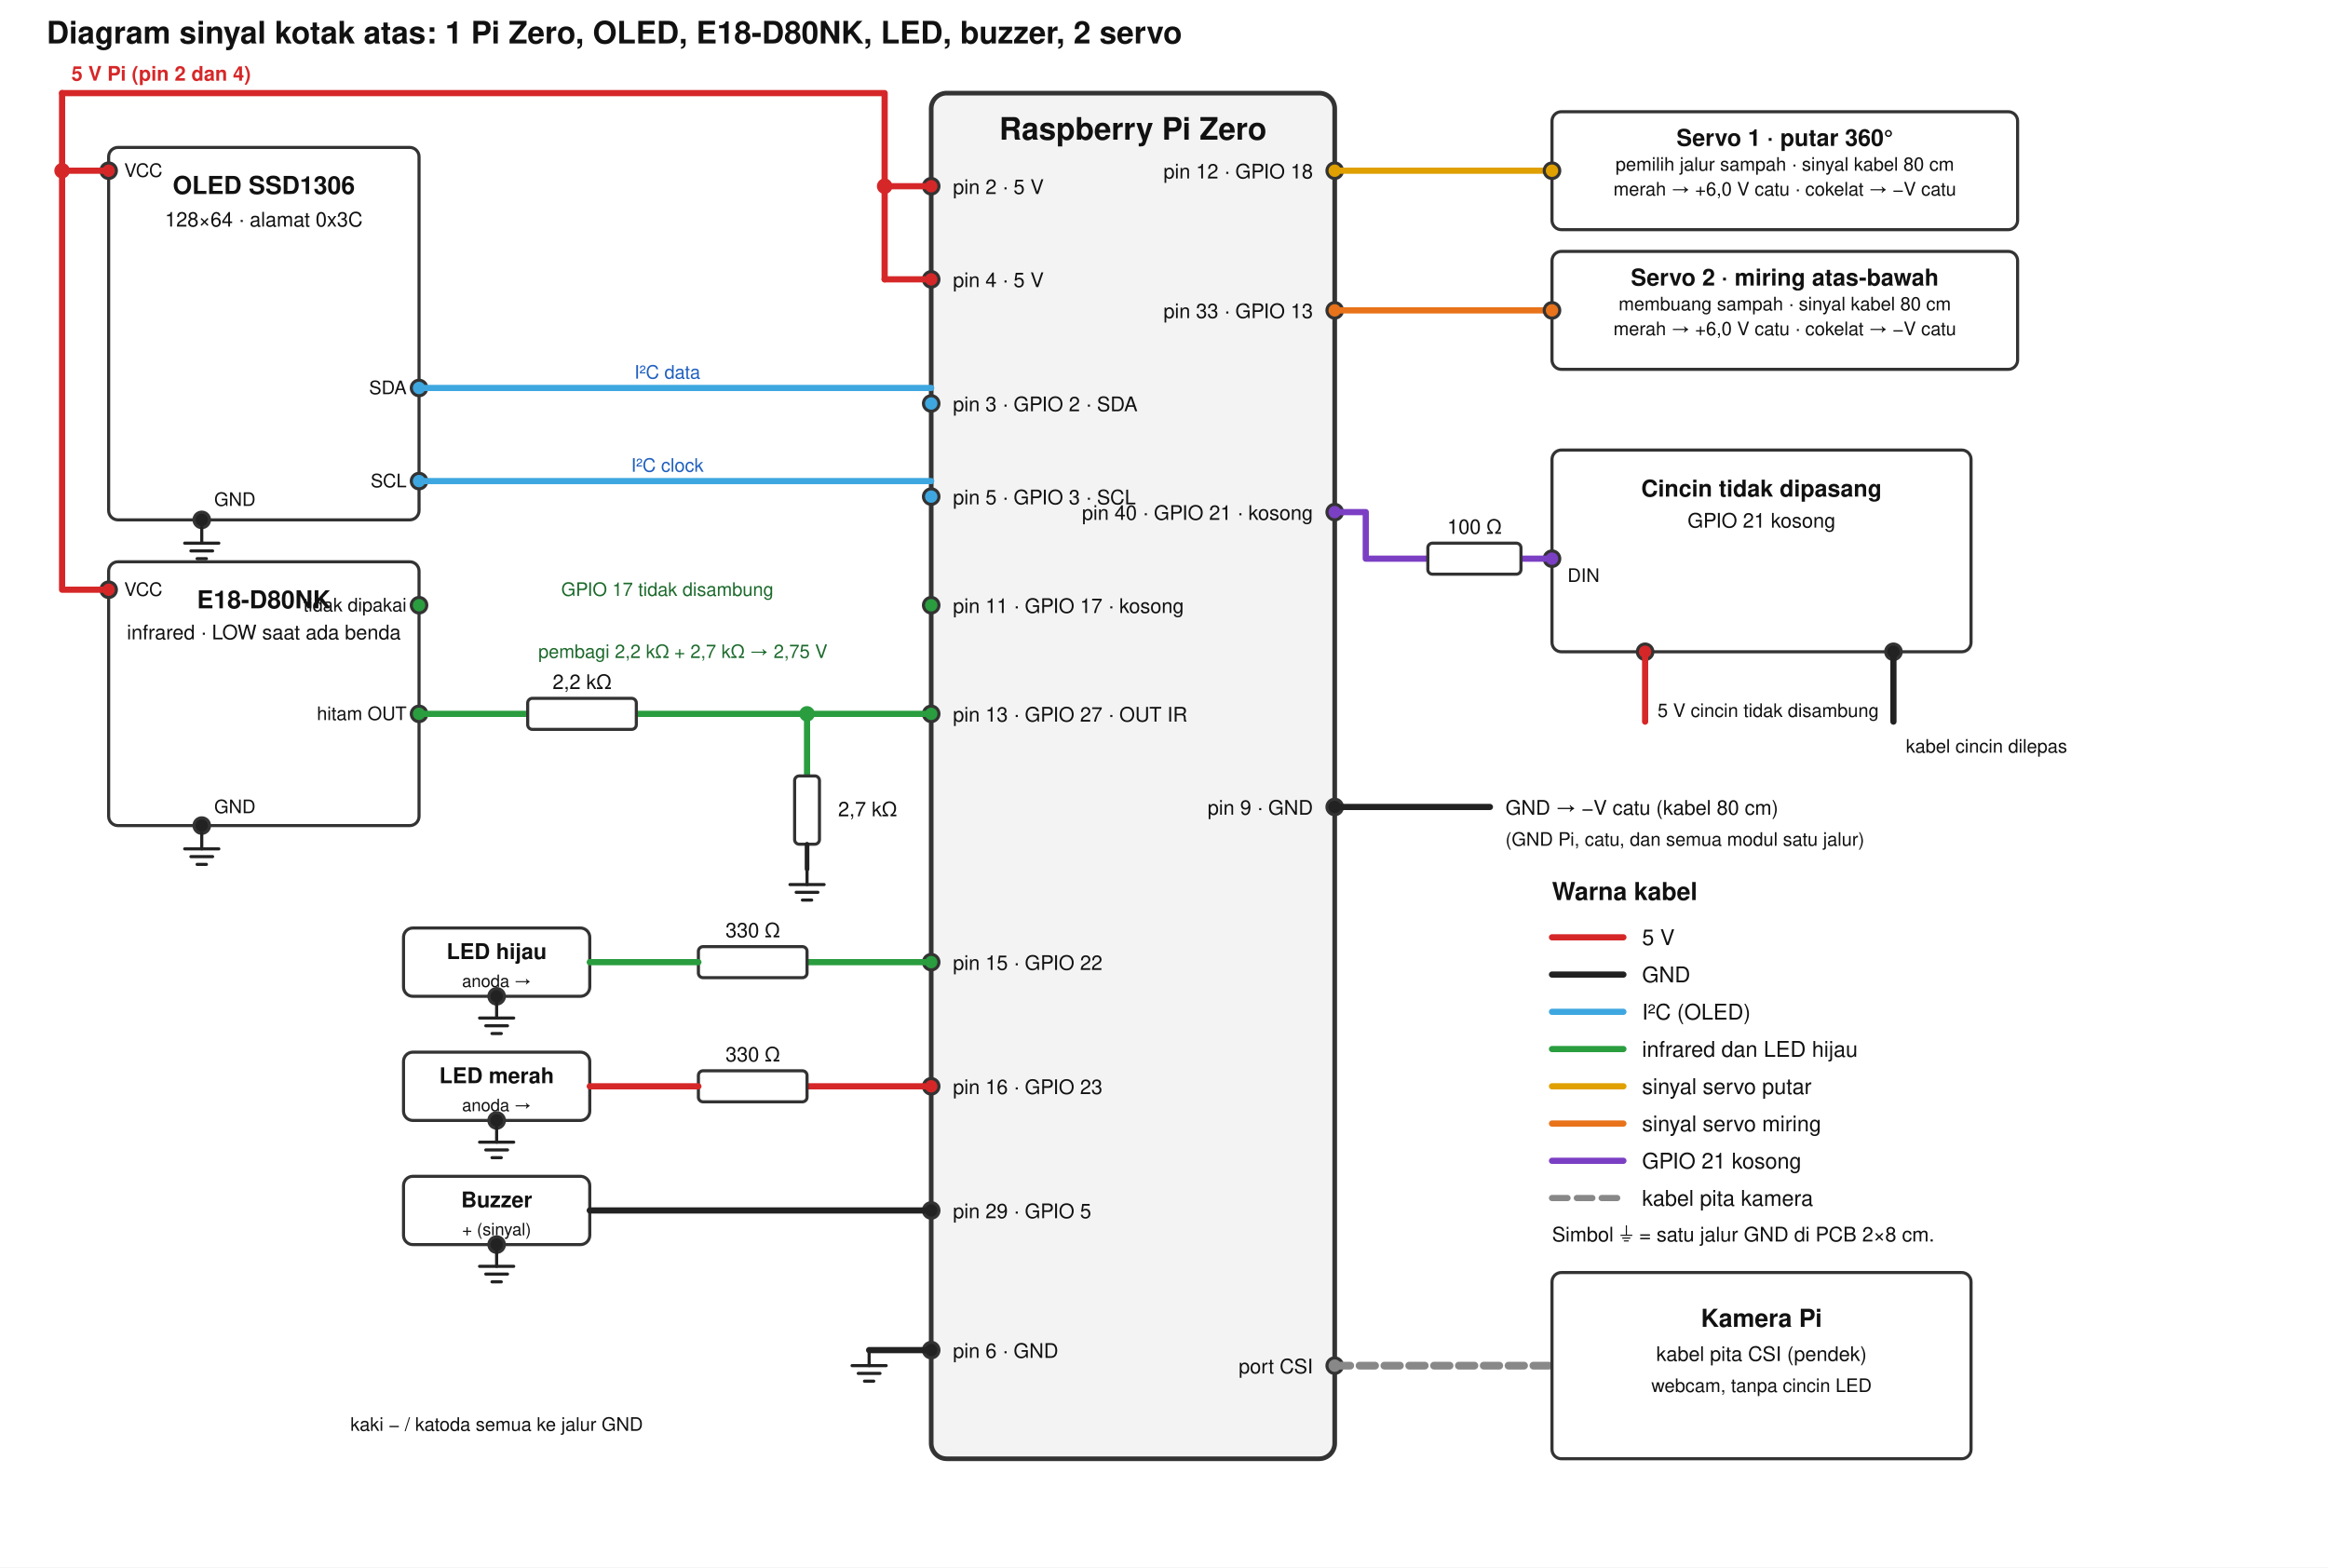
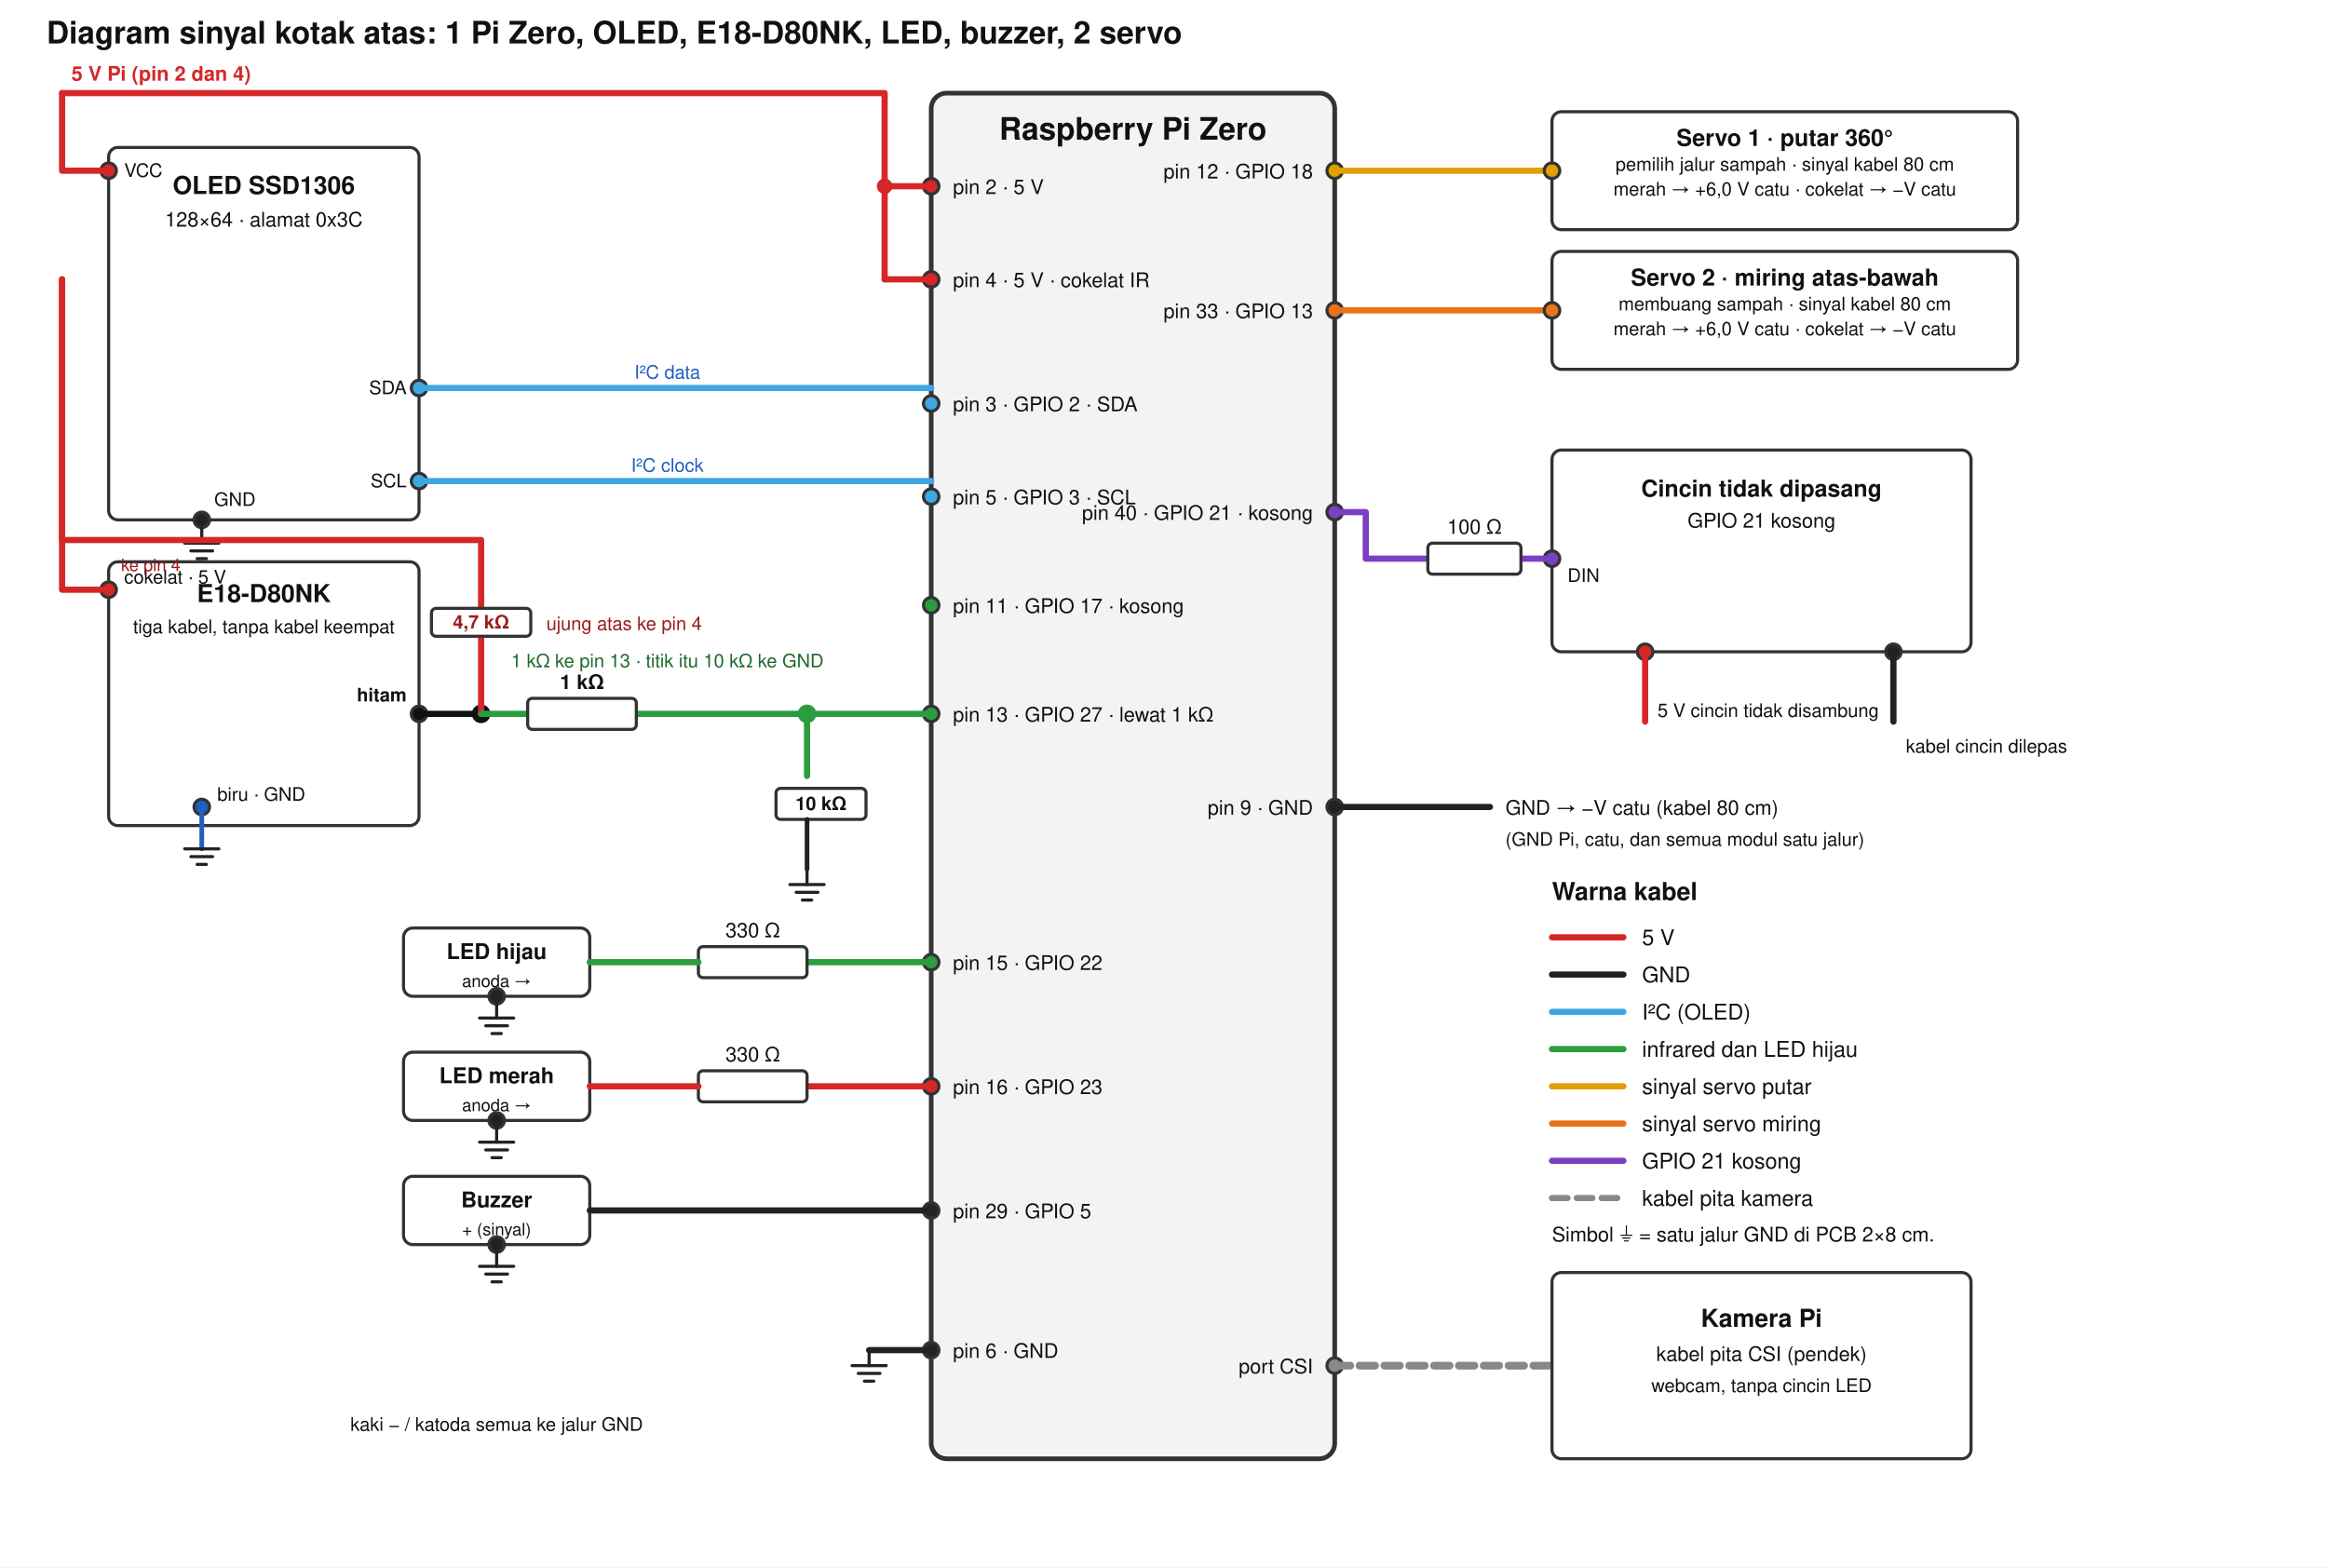
<svg xmlns="http://www.w3.org/2000/svg" width="1500" height="1010" viewBox="0 0 1500 1010">
  <rect width="1500" height="1010" fill="#ffffff" />
  <text x="30" y="28" font-size="20" text-anchor="start" fill="#111" font-weight="bold" font-family="Helvetica, Arial, sans-serif">Diagram sinyal kotak atas: 1 Pi Zero, OLED, E18-D80NK, LED, buzzer, 2 servo</text>
  <rect x="600" y="60" width="260" height="880" rx="10" fill="#f3f3f3" stroke="#333" stroke-width="3" />
  <text x="730.0" y="90" font-size="20" text-anchor="middle" fill="#111" font-weight="bold" font-family="Helvetica, Arial, sans-serif">Raspberry Pi Zero</text>
  <circle cx="600" cy="120" r="5" fill="#d62728" stroke="#333" stroke-width="2" />
  <text x="614" y="125" font-size="13" text-anchor="start" fill="#111" font-weight="normal" font-family="Helvetica, Arial, sans-serif">pin 2 · 5 V</text>
  <circle cx="600" cy="180" r="5" fill="#d62728" stroke="#333" stroke-width="2" />
-   <text x="614" y="185" font-size="13" text-anchor="start" fill="#111" font-weight="normal" font-family="Helvetica, Arial, sans-serif">pin 4 · 5 V</text>
+   <text x="614" y="185" font-size="13" text-anchor="start" fill="#111" font-weight="normal" font-family="Helvetica, Arial, sans-serif">pin 4 · 5 V · cokelat IR</text>
  <circle cx="600" cy="260" r="5" fill="#3fa7e0" stroke="#333" stroke-width="2" />
  <text x="614" y="265" font-size="13" text-anchor="start" fill="#111" font-weight="normal" font-family="Helvetica, Arial, sans-serif">pin 3 · GPIO 2 · SDA</text>
  <circle cx="600" cy="320" r="5" fill="#3fa7e0" stroke="#333" stroke-width="2" />
  <text x="614" y="325" font-size="13" text-anchor="start" fill="#111" font-weight="normal" font-family="Helvetica, Arial, sans-serif">pin 5 · GPIO 3 · SCL</text>
  <circle cx="600" cy="390" r="5" fill="#2a9d3f" stroke="#333" stroke-width="2" />
  <text x="614" y="395" font-size="13" text-anchor="start" fill="#111" font-weight="normal" font-family="Helvetica, Arial, sans-serif">pin 11 · GPIO 17 · kosong</text>
  <circle cx="600" cy="460" r="5" fill="#2a9d3f" stroke="#333" stroke-width="2" />
-   <text x="614" y="465" font-size="13" text-anchor="start" fill="#111" font-weight="normal" font-family="Helvetica, Arial, sans-serif">pin 13 · GPIO 27 · OUT IR</text>
+   <text x="614" y="465" font-size="13" text-anchor="start" fill="#111" font-weight="normal" font-family="Helvetica, Arial, sans-serif">pin 13 · GPIO 27 · lewat 1 kΩ</text>
  <circle cx="600" cy="620" r="5" fill="#2a9d3f" stroke="#333" stroke-width="2" />
  <text x="614" y="625" font-size="13" text-anchor="start" fill="#111" font-weight="normal" font-family="Helvetica, Arial, sans-serif">pin 15 · GPIO 22</text>
  <circle cx="600" cy="700" r="5" fill="#d62728" stroke="#333" stroke-width="2" />
  <text x="614" y="705" font-size="13" text-anchor="start" fill="#111" font-weight="normal" font-family="Helvetica, Arial, sans-serif">pin 16 · GPIO 23</text>
  <circle cx="600" cy="780" r="5" fill="#222222" stroke="#333" stroke-width="2" />
  <text x="614" y="785" font-size="13" text-anchor="start" fill="#111" font-weight="normal" font-family="Helvetica, Arial, sans-serif">pin 29 · GPIO 5</text>
  <circle cx="600" cy="870" r="5" fill="#222222" stroke="#333" stroke-width="2" />
  <text x="614" y="875" font-size="13" text-anchor="start" fill="#111" font-weight="normal" font-family="Helvetica, Arial, sans-serif">pin 6 · GND</text>
  <circle cx="860" cy="110" r="5" fill="#e0a000" stroke="#333" stroke-width="2" />
  <text x="846" y="115" font-size="13" text-anchor="end" fill="#111" font-weight="normal" font-family="Helvetica, Arial, sans-serif">pin 12 · GPIO 18</text>
  <circle cx="860" cy="200" r="5" fill="#e8731a" stroke="#333" stroke-width="2" />
  <text x="846" y="205" font-size="13" text-anchor="end" fill="#111" font-weight="normal" font-family="Helvetica, Arial, sans-serif">pin 33 · GPIO 13</text>
  <circle cx="860" cy="330" r="5" fill="#7b3fc4" stroke="#333" stroke-width="2" />
  <text x="846" y="335" font-size="13" text-anchor="end" fill="#111" font-weight="normal" font-family="Helvetica, Arial, sans-serif">pin 40 · GPIO 21 · kosong</text>
  <circle cx="860" cy="520" r="5" fill="#222222" stroke="#333" stroke-width="2" />
  <text x="846" y="525" font-size="13" text-anchor="end" fill="#111" font-weight="normal" font-family="Helvetica, Arial, sans-serif">pin 9 · GND</text>
  <circle cx="860" cy="880" r="5" fill="#888888" stroke="#333" stroke-width="2" />
  <text x="846" y="885" font-size="13" text-anchor="end" fill="#111" font-weight="normal" font-family="Helvetica, Arial, sans-serif">port CSI</text>
  <polyline points="40,60 570,60 570,180" fill="none" stroke="#d62728" stroke-width="4" stroke-linejoin="round" stroke-linecap="round" />
  <polyline points="570,120 600,120" fill="none" stroke="#d62728" stroke-width="4" stroke-linejoin="round" stroke-linecap="round" />
  <polyline points="570,180 600,180" fill="none" stroke="#d62728" stroke-width="4" stroke-linejoin="round" stroke-linecap="round" />
  <circle cx="570" cy="120" r="5" fill="#d62728" />
  <text x="46" y="52" font-size="13" text-anchor="start" fill="#d62728" font-weight="bold" font-family="Helvetica, Arial, sans-serif">5 V Pi (pin 2 dan 4)</text>
  <rect x="70" y="95" width="200" height="240" rx="6" fill="#ffffff" stroke="#333333" stroke-width="2" />
  <text x="170" y="125" font-size="16" text-anchor="middle" fill="#111" font-weight="bold" font-family="Helvetica, Arial, sans-serif">OLED SSD1306</text>
  <text x="170" y="146" font-size="13" text-anchor="middle" fill="#111" font-weight="normal" font-family="Helvetica, Arial, sans-serif">128×64 · alamat 0x3C</text>
  <circle cx="70" cy="110" r="5" fill="#d62728" stroke="#333" stroke-width="2" />
  <text x="80" y="114" font-size="12" text-anchor="start" fill="#111" font-weight="normal" font-family="Helvetica, Arial, sans-serif">VCC</text>
  <circle cx="270" cy="250" r="5" fill="#3fa7e0" stroke="#333" stroke-width="2" />
  <text x="262" y="254" font-size="12" text-anchor="end" fill="#111" font-weight="normal" font-family="Helvetica, Arial, sans-serif">SDA</text>
  <circle cx="270" cy="310" r="5" fill="#3fa7e0" stroke="#333" stroke-width="2" />
  <text x="262" y="314" font-size="12" text-anchor="end" fill="#111" font-weight="normal" font-family="Helvetica, Arial, sans-serif">SCL</text>
  <circle cx="130" cy="335" r="5" fill="#222222" stroke="#333" stroke-width="2" />
  <text x="138" y="326" font-size="12" text-anchor="start" fill="#111" font-weight="normal" font-family="Helvetica, Arial, sans-serif">GND</text>
  <polyline points="40,60 40,110 70,110" fill="none" stroke="#d62728" stroke-width="4" stroke-linejoin="round" stroke-linecap="round" />
  <polyline points="270,250 600,250" fill="none" stroke="#3fa7e0" stroke-width="4" stroke-linejoin="round" stroke-linecap="round" />
  <polyline points="270,310 600,310" fill="none" stroke="#3fa7e0" stroke-width="4" stroke-linejoin="round" stroke-linecap="round" />
  <text x="430" y="244" font-size="12" text-anchor="middle" fill="#1f5fbf" font-weight="normal" font-family="Helvetica, Arial, sans-serif" stroke="#ffffff" stroke-width="5" paint-order="stroke">I²C data</text>
  <text x="430" y="304" font-size="12" text-anchor="middle" fill="#1f5fbf" font-weight="normal" font-family="Helvetica, Arial, sans-serif" stroke="#ffffff" stroke-width="5" paint-order="stroke">I²C clock</text>
  <polyline points="130,340 130,350" fill="none" stroke="#222222" stroke-width="2" stroke-linejoin="round" stroke-linecap="round" />
  <polyline points="119,350 141,350" fill="none" stroke="#222222" stroke-width="2" stroke-linejoin="round" stroke-linecap="round" />
  <polyline points="123,355 137,355" fill="none" stroke="#222222" stroke-width="2" stroke-linejoin="round" stroke-linecap="round" />
  <polyline points="127,360 133,360" fill="none" stroke="#222222" stroke-width="2" stroke-linejoin="round" stroke-linecap="round" />
  <rect x="70" y="362" width="200" height="170" rx="6" fill="#ffffff" stroke="#333333" stroke-width="2" />
-   <text x="170" y="392" font-size="16" text-anchor="middle" fill="#111" font-weight="bold" font-family="Helvetica, Arial, sans-serif">E18-D80NK</text>
-   <text x="170" y="412" font-size="13" text-anchor="middle" fill="#111" font-weight="normal" font-family="Helvetica, Arial, sans-serif">infrared · LOW saat ada benda</text>
+   <text x="170" y="388" font-size="16" text-anchor="middle" fill="#111" font-weight="bold" font-family="Helvetica, Arial, sans-serif">E18-D80NK</text>
+   <text x="170" y="408" font-size="12" text-anchor="middle" fill="#111" font-weight="normal" font-family="Helvetica, Arial, sans-serif">tiga kabel, tanpa kabel keempat</text>
  <circle cx="70" cy="380" r="5" fill="#d62728" stroke="#333" stroke-width="2" />
-   <text x="80" y="384" font-size="12" text-anchor="start" fill="#111" font-weight="normal" font-family="Helvetica, Arial, sans-serif">VCC</text>
-   <circle cx="270" cy="390" r="5" fill="#2a9d3f" stroke="#333" stroke-width="2" />
-   <text x="262" y="394" font-size="12" text-anchor="end" fill="#111" font-weight="normal" font-family="Helvetica, Arial, sans-serif">tidak dipakai</text>
-   <circle cx="270" cy="460" r="5" fill="#2a9d3f" stroke="#333" stroke-width="2" />
-   <text x="262" y="464" font-size="12" text-anchor="end" fill="#111" font-weight="normal" font-family="Helvetica, Arial, sans-serif">hitam OUT</text>
-   <circle cx="130" cy="532" r="5" fill="#222222" stroke="#333" stroke-width="2" />
-   <text x="138" y="524" font-size="12" text-anchor="start" fill="#111" font-weight="normal" font-family="Helvetica, Arial, sans-serif">GND</text>
-   <polyline points="40,110 40,380 70,380" fill="none" stroke="#d62728" stroke-width="4" stroke-linejoin="round" stroke-linecap="round" />
-   <circle cx="40" cy="110" r="5" fill="#d62728" />
-   <text x="430" y="384" font-size="12" text-anchor="middle" fill="#1c6a2c" font-weight="normal" font-family="Helvetica, Arial, sans-serif" stroke="#ffffff" stroke-width="5" paint-order="stroke">GPIO 17 tidak disambung</text>
-   <polyline points="130,537 130,547" fill="none" stroke="#222222" stroke-width="2" stroke-linejoin="round" stroke-linecap="round" />
+   <text x="80" y="376" font-size="12" text-anchor="start" fill="#111" font-weight="normal" font-family="Helvetica, Arial, sans-serif">cokelat · 5 V</text>
+   <circle cx="270" cy="460" r="5" fill="#111" stroke="#333" stroke-width="2" />
+   <text x="262" y="452" font-size="12" text-anchor="end" fill="#111" font-weight="bold" font-family="Helvetica, Arial, sans-serif">hitam</text>
+   <circle cx="130" cy="520" r="5" fill="#1f5fbf" stroke="#333" stroke-width="2" />
+   <text x="140" y="516" font-size="12" text-anchor="start" fill="#111" font-weight="normal" font-family="Helvetica, Arial, sans-serif">biru · GND</text>
+   <polyline points="40,180 40,380 70,380" fill="none" stroke="#d62728" stroke-width="4" stroke-linejoin="round" stroke-linecap="round" />
+   <text x="78" y="368" font-size="11" text-anchor="start" fill="#9b1c1c" font-weight="normal" font-family="Helvetica, Arial, sans-serif">ke pin 4</text>
+   <polyline points="130,520 130,547" fill="none" stroke="#1f5fbf" stroke-width="3" stroke-linejoin="round" stroke-linecap="round" />
  <polyline points="119,547 141,547" fill="none" stroke="#222222" stroke-width="2" stroke-linejoin="round" stroke-linecap="round" />
  <polyline points="123,552 137,552" fill="none" stroke="#222222" stroke-width="2" stroke-linejoin="round" stroke-linecap="round" />
  <polyline points="127,557 133,557" fill="none" stroke="#222222" stroke-width="2" stroke-linejoin="round" stroke-linecap="round" />
-   <polyline points="270,460 600,460" fill="none" stroke="#2a9d3f" stroke-width="4" stroke-linejoin="round" stroke-linecap="round" />
+   <circle cx="310" cy="460" r="6" fill="#111" />
+   <polyline points="270,460 310,460" fill="none" stroke="#111" stroke-width="4" stroke-linejoin="round" stroke-linecap="round" />
+   <polyline points="310,460 310,348 40,348 40,180" fill="none" stroke="#d62728" stroke-width="4" stroke-linejoin="round" stroke-linecap="round" />
+   <rect x="278" y="392" width="64" height="18" rx="3" fill="#fff" stroke="#333" stroke-width="2" />
+   <text x="310" y="405" font-size="12" text-anchor="middle" fill="#9b1c1c" font-weight="bold" font-family="Helvetica, Arial, sans-serif">4,7 kΩ</text>
+   <text x="352" y="406" font-size="12" text-anchor="start" fill="#9b1c1c" font-family="Helvetica, Arial, sans-serif">ujung atas ke pin 4</text>
+   <polyline points="310,460 600,460" fill="none" stroke="#2a9d3f" stroke-width="4" stroke-linejoin="round" stroke-linecap="round" />
  <rect x="340" y="450" width="70" height="20" rx="3" fill="#fff" stroke="#333" stroke-width="2" />
-   <text x="375" y="444" font-size="13" text-anchor="middle" fill="#111" font-weight="normal" font-family="Helvetica, Arial, sans-serif" stroke="#ffffff" stroke-width="5" paint-order="stroke">2,2 kΩ</text>
-   <circle cx="520" cy="460" r="5" fill="#2a9d3f" />
+   <text x="375" y="444" font-size="13" text-anchor="middle" fill="#111" font-weight="bold" font-family="Helvetica, Arial, sans-serif">1 kΩ</text>
+   <circle cx="520" cy="460" r="6" fill="#2a9d3f" />
  <polyline points="520,460 520,500" fill="none" stroke="#2a9d3f" stroke-width="4" stroke-linejoin="round" stroke-linecap="round" />
-   <rect x="512" y="500" width="16" height="44" rx="3" fill="#ffffff" stroke="#333" stroke-width="2" />
-   <text x="540" y="526" font-size="13" text-anchor="start" fill="#111" font-weight="normal" font-family="Helvetica, Arial, sans-serif" stroke="#ffffff" stroke-width="5" paint-order="stroke">2,7 kΩ</text>
-   <polyline points="520,544 520,560" fill="none" stroke="#222222" stroke-width="3" stroke-linejoin="round" stroke-linecap="round" />
+   <rect x="500" y="508" width="58" height="20" rx="3" fill="#ffffff" stroke="#333" stroke-width="2" />
+   <text x="529" y="522" font-size="12" text-anchor="middle" fill="#111" font-weight="bold" font-family="Helvetica, Arial, sans-serif">10 kΩ</text>
+   <polyline points="520,528 520,560" fill="none" stroke="#222222" stroke-width="3" stroke-linejoin="round" stroke-linecap="round" />
  <polyline points="520,560 520,570" fill="none" stroke="#222222" stroke-width="2" stroke-linejoin="round" stroke-linecap="round" />
  <polyline points="509,570 531,570" fill="none" stroke="#222222" stroke-width="2" stroke-linejoin="round" stroke-linecap="round" />
  <polyline points="513,575 527,575" fill="none" stroke="#222222" stroke-width="2" stroke-linejoin="round" stroke-linecap="round" />
  <polyline points="517,580 523,580" fill="none" stroke="#222222" stroke-width="2" stroke-linejoin="round" stroke-linecap="round" />
-   <text x="440" y="424" font-size="12" text-anchor="middle" fill="#1c6a2c" font-weight="normal" font-family="Helvetica, Arial, sans-serif" stroke="#ffffff" stroke-width="5" paint-order="stroke">pembagi 2,2 kΩ + 2,7 kΩ → 2,75 V</text>
+   <text x="430" y="430" font-size="12" text-anchor="middle" fill="#1c6a2c" font-weight="normal" font-family="Helvetica, Arial, sans-serif" stroke="#ffffff" stroke-width="4" paint-order="stroke">1 kΩ ke pin 13 · titik itu 10 kΩ ke GND</text>
  <rect x="260" y="598" width="120" height="44" rx="6" fill="#ffffff" stroke="#333333" stroke-width="2" />
  <text x="320" y="618" font-size="14" text-anchor="middle" fill="#111" font-weight="bold" font-family="Helvetica, Arial, sans-serif">LED hijau</text>
  <text x="320" y="636" font-size="11" text-anchor="middle" fill="#111" font-weight="normal" font-family="Helvetica, Arial, sans-serif">anoda →</text>
  <polyline points="600,620 520,620" fill="none" stroke="#2a9d3f" stroke-width="4" stroke-linejoin="round" stroke-linecap="round" />
  <rect x="450" y="610" width="70" height="20" rx="3" fill="#fff" stroke="#333" stroke-width="2" />
  <text x="485.0" y="604" font-size="13" text-anchor="middle" fill="#111" font-weight="normal" font-family="Helvetica, Arial, sans-serif" stroke="#ffffff" stroke-width="5" paint-order="stroke">330 Ω</text>
  <polyline points="450,620 380,620" fill="none" stroke="#2a9d3f" stroke-width="4" stroke-linejoin="round" stroke-linecap="round" />
  <circle cx="320" cy="642" r="5" fill="#222222" stroke="#333" stroke-width="2" />
  <polyline points="320,646 320,656" fill="none" stroke="#222222" stroke-width="2" stroke-linejoin="round" stroke-linecap="round" />
  <polyline points="309,656 331,656" fill="none" stroke="#222222" stroke-width="2" stroke-linejoin="round" stroke-linecap="round" />
  <polyline points="313,661 327,661" fill="none" stroke="#222222" stroke-width="2" stroke-linejoin="round" stroke-linecap="round" />
  <polyline points="317,666 323,666" fill="none" stroke="#222222" stroke-width="2" stroke-linejoin="round" stroke-linecap="round" />
  <rect x="260" y="678" width="120" height="44" rx="6" fill="#ffffff" stroke="#333333" stroke-width="2" />
  <text x="320" y="698" font-size="14" text-anchor="middle" fill="#111" font-weight="bold" font-family="Helvetica, Arial, sans-serif">LED merah</text>
  <text x="320" y="716" font-size="11" text-anchor="middle" fill="#111" font-weight="normal" font-family="Helvetica, Arial, sans-serif">anoda →</text>
  <polyline points="600,700 520,700" fill="none" stroke="#d62728" stroke-width="4" stroke-linejoin="round" stroke-linecap="round" />
  <rect x="450" y="690" width="70" height="20" rx="3" fill="#fff" stroke="#333" stroke-width="2" />
  <text x="485.0" y="684" font-size="13" text-anchor="middle" fill="#111" font-weight="normal" font-family="Helvetica, Arial, sans-serif" stroke="#ffffff" stroke-width="5" paint-order="stroke">330 Ω</text>
  <polyline points="450,700 380,700" fill="none" stroke="#d62728" stroke-width="4" stroke-linejoin="round" stroke-linecap="round" />
  <circle cx="320" cy="722" r="5" fill="#222222" stroke="#333" stroke-width="2" />
  <polyline points="320,726 320,736" fill="none" stroke="#222222" stroke-width="2" stroke-linejoin="round" stroke-linecap="round" />
  <polyline points="309,736 331,736" fill="none" stroke="#222222" stroke-width="2" stroke-linejoin="round" stroke-linecap="round" />
  <polyline points="313,741 327,741" fill="none" stroke="#222222" stroke-width="2" stroke-linejoin="round" stroke-linecap="round" />
  <polyline points="317,746 323,746" fill="none" stroke="#222222" stroke-width="2" stroke-linejoin="round" stroke-linecap="round" />
  <rect x="260" y="758" width="120" height="44" rx="6" fill="#ffffff" stroke="#333333" stroke-width="2" />
  <text x="320" y="778" font-size="14" text-anchor="middle" fill="#111" font-weight="bold" font-family="Helvetica, Arial, sans-serif">Buzzer</text>
  <text x="320" y="796" font-size="11" text-anchor="middle" fill="#111" font-weight="normal" font-family="Helvetica, Arial, sans-serif">+ (sinyal)</text>
  <polyline points="600,780 380,780" fill="none" stroke="#222222" stroke-width="4" stroke-linejoin="round" stroke-linecap="round" />
  <circle cx="320" cy="802" r="5" fill="#222222" stroke="#333" stroke-width="2" />
  <polyline points="320,806 320,816" fill="none" stroke="#222222" stroke-width="2" stroke-linejoin="round" stroke-linecap="round" />
  <polyline points="309,816 331,816" fill="none" stroke="#222222" stroke-width="2" stroke-linejoin="round" stroke-linecap="round" />
  <polyline points="313,821 327,821" fill="none" stroke="#222222" stroke-width="2" stroke-linejoin="round" stroke-linecap="round" />
  <polyline points="317,826 323,826" fill="none" stroke="#222222" stroke-width="2" stroke-linejoin="round" stroke-linecap="round" />
  <text x="320" y="922" font-size="12" text-anchor="middle" fill="#111" font-weight="normal" font-family="Helvetica, Arial, sans-serif">kaki − / katoda semua ke jalur GND</text>
  <polyline points="600,870 560,870" fill="none" stroke="#222222" stroke-width="4" stroke-linejoin="round" stroke-linecap="round" />
  <polyline points="560,870 560,880" fill="none" stroke="#222222" stroke-width="2" stroke-linejoin="round" stroke-linecap="round" />
  <polyline points="549,880 571,880" fill="none" stroke="#222222" stroke-width="2" stroke-linejoin="round" stroke-linecap="round" />
  <polyline points="553,885 567,885" fill="none" stroke="#222222" stroke-width="2" stroke-linejoin="round" stroke-linecap="round" />
  <polyline points="557,890 563,890" fill="none" stroke="#222222" stroke-width="2" stroke-linejoin="round" stroke-linecap="round" />
  <polyline points="860,110 1000,110" fill="none" stroke="#e0a000" stroke-width="4" stroke-linejoin="round" stroke-linecap="round" />
  <rect x="1000" y="72" width="300" height="76" rx="6" fill="#ffffff" stroke="#333333" stroke-width="2" />
  <text x="1150" y="94" font-size="15" text-anchor="middle" fill="#111" font-weight="bold" font-family="Helvetica, Arial, sans-serif">Servo 1 · putar 360°</text>
  <text x="1150" y="110" font-size="12" text-anchor="middle" fill="#111" font-weight="normal" font-family="Helvetica, Arial, sans-serif">pemilih jalur sampah · sinyal kabel 80 cm</text>
  <text x="1150" y="126" font-size="12" text-anchor="middle" fill="#111" font-weight="normal" font-family="Helvetica, Arial, sans-serif">merah → +6,0 V catu · cokelat → −V catu</text>
  <circle cx="1000" cy="110" r="5" fill="#e0a000" stroke="#333" stroke-width="2" />
  <polyline points="860,200 1000,200" fill="none" stroke="#e8731a" stroke-width="4" stroke-linejoin="round" stroke-linecap="round" />
  <rect x="1000" y="162" width="300" height="76" rx="6" fill="#ffffff" stroke="#333333" stroke-width="2" />
  <text x="1150" y="184" font-size="15" text-anchor="middle" fill="#111" font-weight="bold" font-family="Helvetica, Arial, sans-serif">Servo 2 · miring atas-bawah</text>
  <text x="1150" y="200" font-size="12" text-anchor="middle" fill="#111" font-weight="normal" font-family="Helvetica, Arial, sans-serif">membuang sampah · sinyal kabel 80 cm</text>
  <text x="1150" y="216" font-size="12" text-anchor="middle" fill="#111" font-weight="normal" font-family="Helvetica, Arial, sans-serif">merah → +6,0 V catu · cokelat → −V catu</text>
  <circle cx="1000" cy="200" r="5" fill="#e8731a" stroke="#333" stroke-width="2" />
  <rect x="1000" y="290" width="270" height="130" rx="6" fill="#ffffff" stroke="#333333" stroke-width="2" />
  <text x="1135" y="320" font-size="15" text-anchor="middle" fill="#111" font-weight="bold" font-family="Helvetica, Arial, sans-serif">Cincin tidak dipasang</text>
  <text x="1135" y="340" font-size="13" text-anchor="middle" fill="#111" font-weight="normal" font-family="Helvetica, Arial, sans-serif">GPIO 21 kosong</text>
  <text x="1010" y="375" font-size="12" text-anchor="start" fill="#111" font-weight="normal" font-family="Helvetica, Arial, sans-serif">DIN</text>
  <circle cx="1000" cy="360" r="5" fill="#7b3fc4" stroke="#333" stroke-width="2" />
  <polyline points="860,330 880,330 880,360 1000,360" fill="none" stroke="#7b3fc4" stroke-width="4" stroke-linejoin="round" stroke-linecap="round" />
  <rect x="920" y="350" width="60" height="20" rx="3" fill="#fff" stroke="#333" stroke-width="2" />
  <text x="950.0" y="344" font-size="13" text-anchor="middle" fill="#111" font-weight="normal" font-family="Helvetica, Arial, sans-serif" stroke="#ffffff" stroke-width="5" paint-order="stroke">100 Ω</text>
  <circle cx="1060" cy="420" r="5" fill="#d62728" stroke="#333" stroke-width="2" />
  <circle cx="1220" cy="420" r="5" fill="#222222" stroke="#333" stroke-width="2" />
  <polyline points="1060,420 1060,465" fill="none" stroke="#d62728" stroke-width="4" stroke-linejoin="round" stroke-linecap="round" />
  <polyline points="1220,420 1220,465" fill="none" stroke="#222222" stroke-width="4" stroke-linejoin="round" stroke-linecap="round" />
  <text x="1068" y="462" font-size="12" text-anchor="start" fill="#111" font-weight="normal" font-family="Helvetica, Arial, sans-serif" stroke="#ffffff" stroke-width="5" paint-order="stroke">5 V cincin tidak disambung</text>
  <text x="1228" y="485" font-size="12" text-anchor="start" fill="#111" font-weight="normal" font-family="Helvetica, Arial, sans-serif" stroke="#ffffff" stroke-width="5" paint-order="stroke">kabel cincin dilepas</text>
  <polyline points="860,520 960,520" fill="none" stroke="#222222" stroke-width="4" stroke-linejoin="round" stroke-linecap="round" />
  <text x="970" y="525" font-size="13" text-anchor="start" fill="#111" font-weight="normal" font-family="Helvetica, Arial, sans-serif">GND → −V catu (kabel 80 cm)</text>
  <text x="970" y="545" font-size="12" text-anchor="start" fill="#111" font-weight="normal" font-family="Helvetica, Arial, sans-serif">(GND Pi, catu, dan semua modul satu jalur)</text>
  <polyline points="860,880 1000,880" fill="none" stroke="#888888" stroke-width="5" stroke-linejoin="round" stroke-linecap="round" stroke-dasharray="10 6" />
  <rect x="1000" y="820" width="270" height="120" rx="6" fill="#ffffff" stroke="#333333" stroke-width="2" />
  <text x="1135" y="855" font-size="16" text-anchor="middle" fill="#111" font-weight="bold" font-family="Helvetica, Arial, sans-serif">Kamera Pi</text>
  <text x="1135" y="877" font-size="13" text-anchor="middle" fill="#111" font-weight="normal" font-family="Helvetica, Arial, sans-serif">kabel pita CSI (pendek)</text>
  <text x="1135" y="897" font-size="12" text-anchor="middle" fill="#111" font-weight="normal" font-family="Helvetica, Arial, sans-serif">webcam, tanpa cincin LED</text>
  <text x="1000" y="580" font-size="16" text-anchor="start" fill="#111" font-weight="bold" font-family="Helvetica, Arial, sans-serif">Warna kabel</text>
  <polyline points="1000,604 1046,604" fill="none" stroke="#d62728" stroke-width="4" stroke-linejoin="round" stroke-linecap="round" />
  <text x="1058" y="609" font-size="14" text-anchor="start" fill="#111" font-weight="normal" font-family="Helvetica, Arial, sans-serif">5 V</text>
  <polyline points="1000,628 1046,628" fill="none" stroke="#222222" stroke-width="4" stroke-linejoin="round" stroke-linecap="round" />
  <text x="1058" y="633" font-size="14" text-anchor="start" fill="#111" font-weight="normal" font-family="Helvetica, Arial, sans-serif">GND</text>
  <polyline points="1000,652 1046,652" fill="none" stroke="#3fa7e0" stroke-width="4" stroke-linejoin="round" stroke-linecap="round" />
  <text x="1058" y="657" font-size="14" text-anchor="start" fill="#111" font-weight="normal" font-family="Helvetica, Arial, sans-serif">I²C (OLED)</text>
  <polyline points="1000,676 1046,676" fill="none" stroke="#2a9d3f" stroke-width="4" stroke-linejoin="round" stroke-linecap="round" />
  <text x="1058" y="681" font-size="14" text-anchor="start" fill="#111" font-weight="normal" font-family="Helvetica, Arial, sans-serif">infrared dan LED hijau</text>
  <polyline points="1000,700 1046,700" fill="none" stroke="#e0a000" stroke-width="4" stroke-linejoin="round" stroke-linecap="round" />
  <text x="1058" y="705" font-size="14" text-anchor="start" fill="#111" font-weight="normal" font-family="Helvetica, Arial, sans-serif">sinyal servo putar</text>
  <polyline points="1000,724 1046,724" fill="none" stroke="#e8731a" stroke-width="4" stroke-linejoin="round" stroke-linecap="round" />
  <text x="1058" y="729" font-size="14" text-anchor="start" fill="#111" font-weight="normal" font-family="Helvetica, Arial, sans-serif">sinyal servo miring</text>
  <polyline points="1000,748 1046,748" fill="none" stroke="#7b3fc4" stroke-width="4" stroke-linejoin="round" stroke-linecap="round" />
  <text x="1058" y="753" font-size="14" text-anchor="start" fill="#111" font-weight="normal" font-family="Helvetica, Arial, sans-serif">GPIO 21 kosong</text>
  <polyline points="1000,772 1046,772" fill="none" stroke="#888888" stroke-width="4" stroke-linejoin="round" stroke-linecap="round" stroke-dasharray="10 6" />
  <text x="1058" y="777" font-size="14" text-anchor="start" fill="#111" font-weight="normal" font-family="Helvetica, Arial, sans-serif">kabel pita kamera</text>
  <text x="1000" y="800" font-size="13" text-anchor="start" fill="#111" font-weight="normal" font-family="Helvetica, Arial, sans-serif">Simbol ⏚ = satu jalur GND di PCB 2×8 cm.</text>
</svg>
